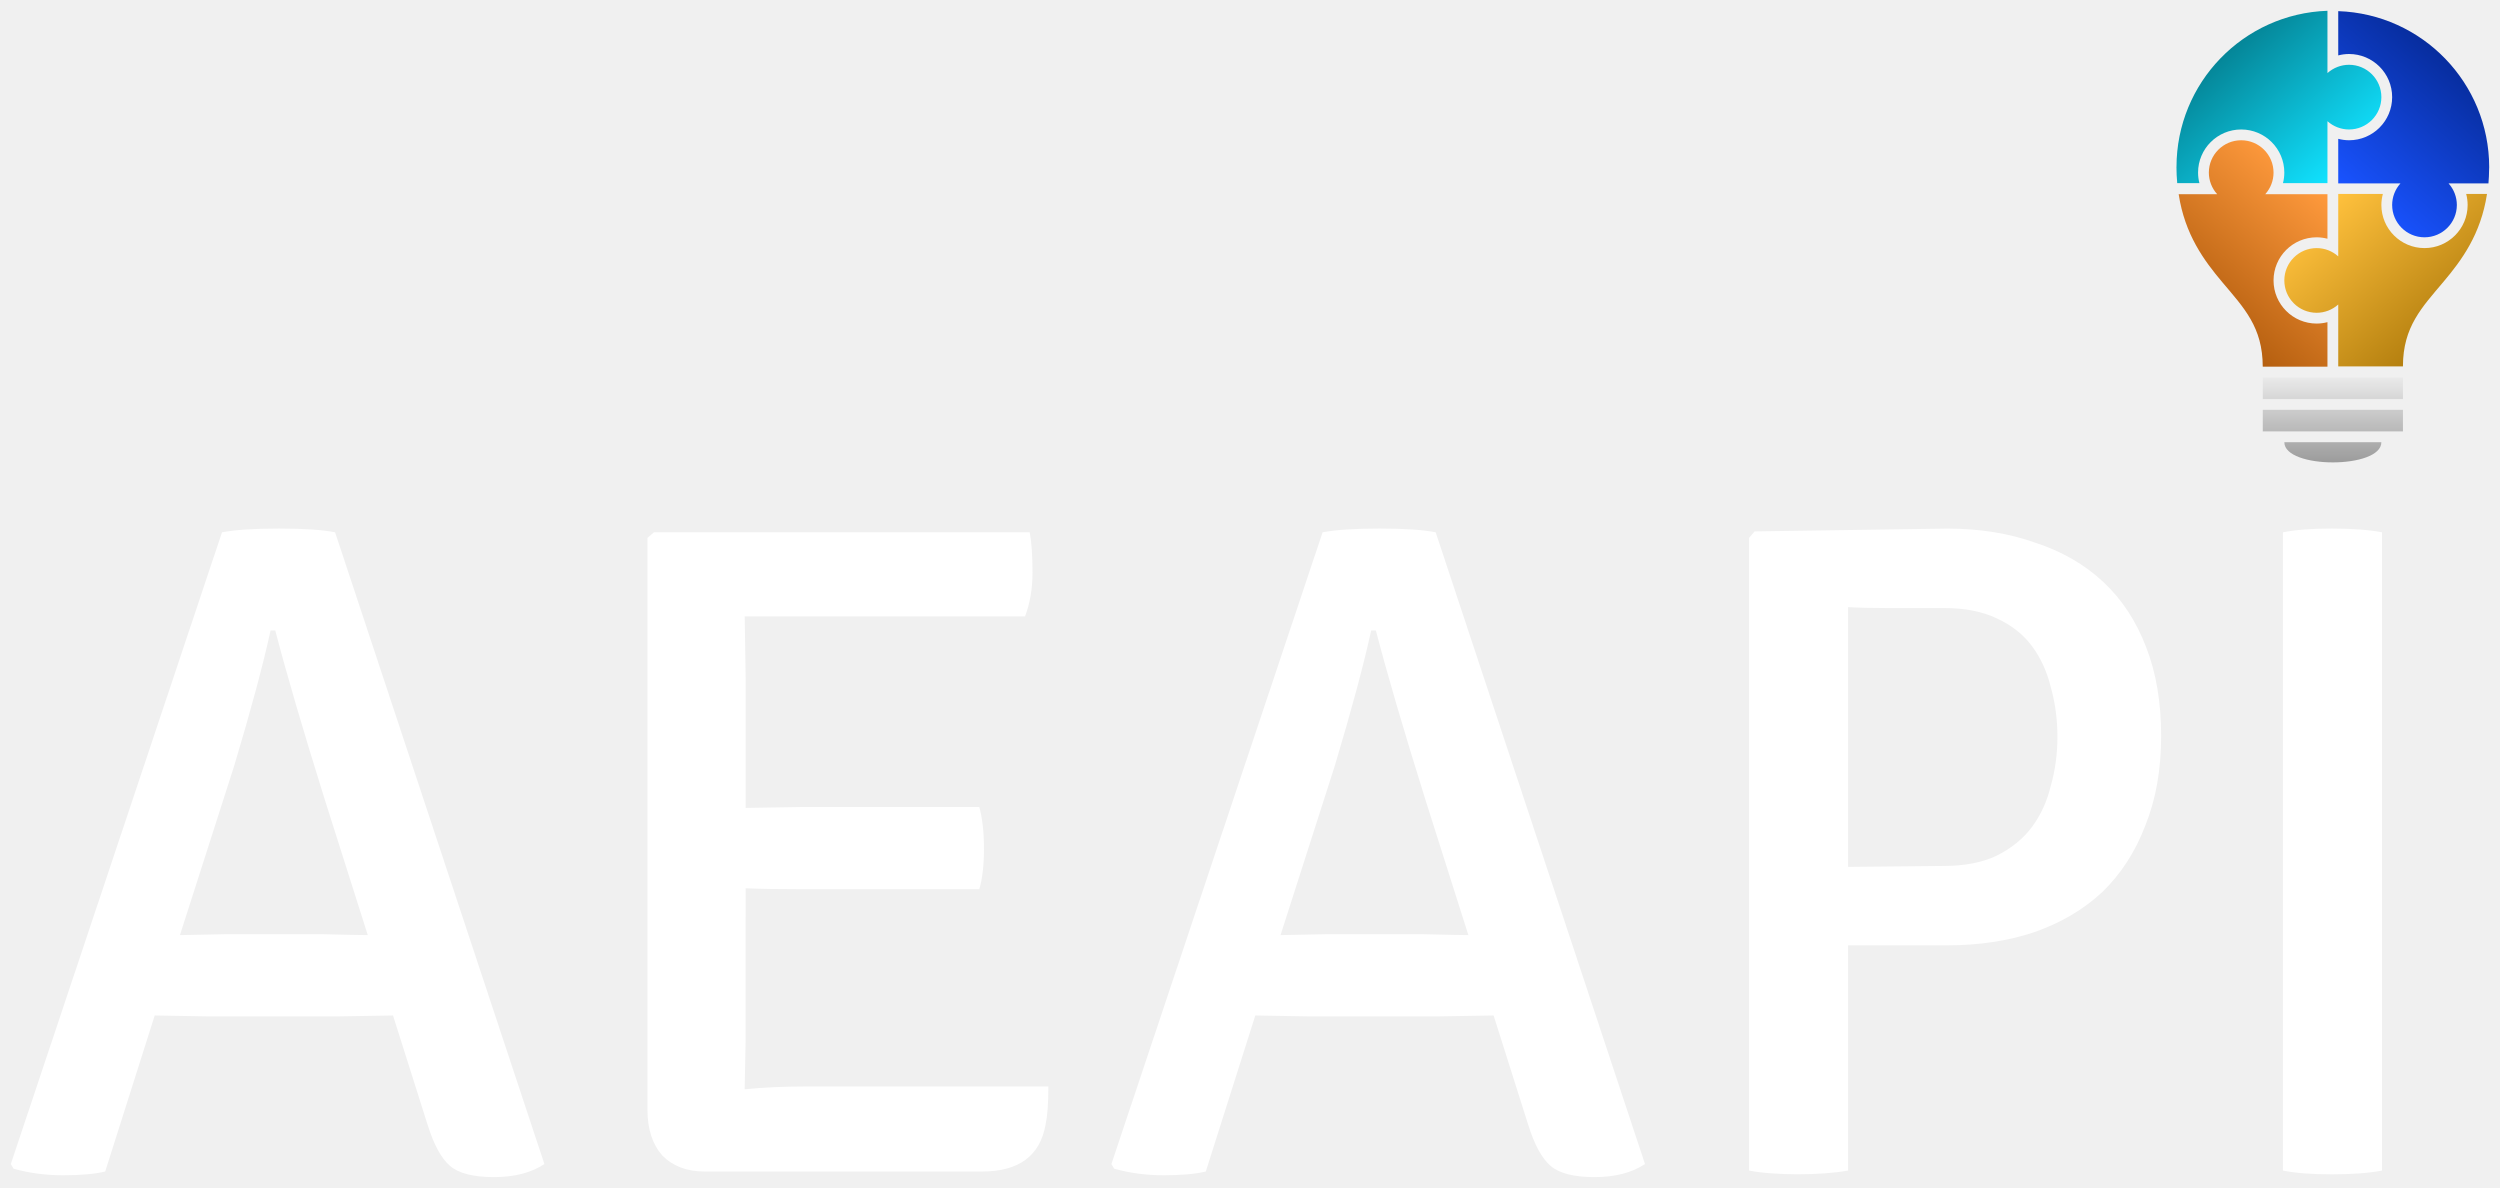
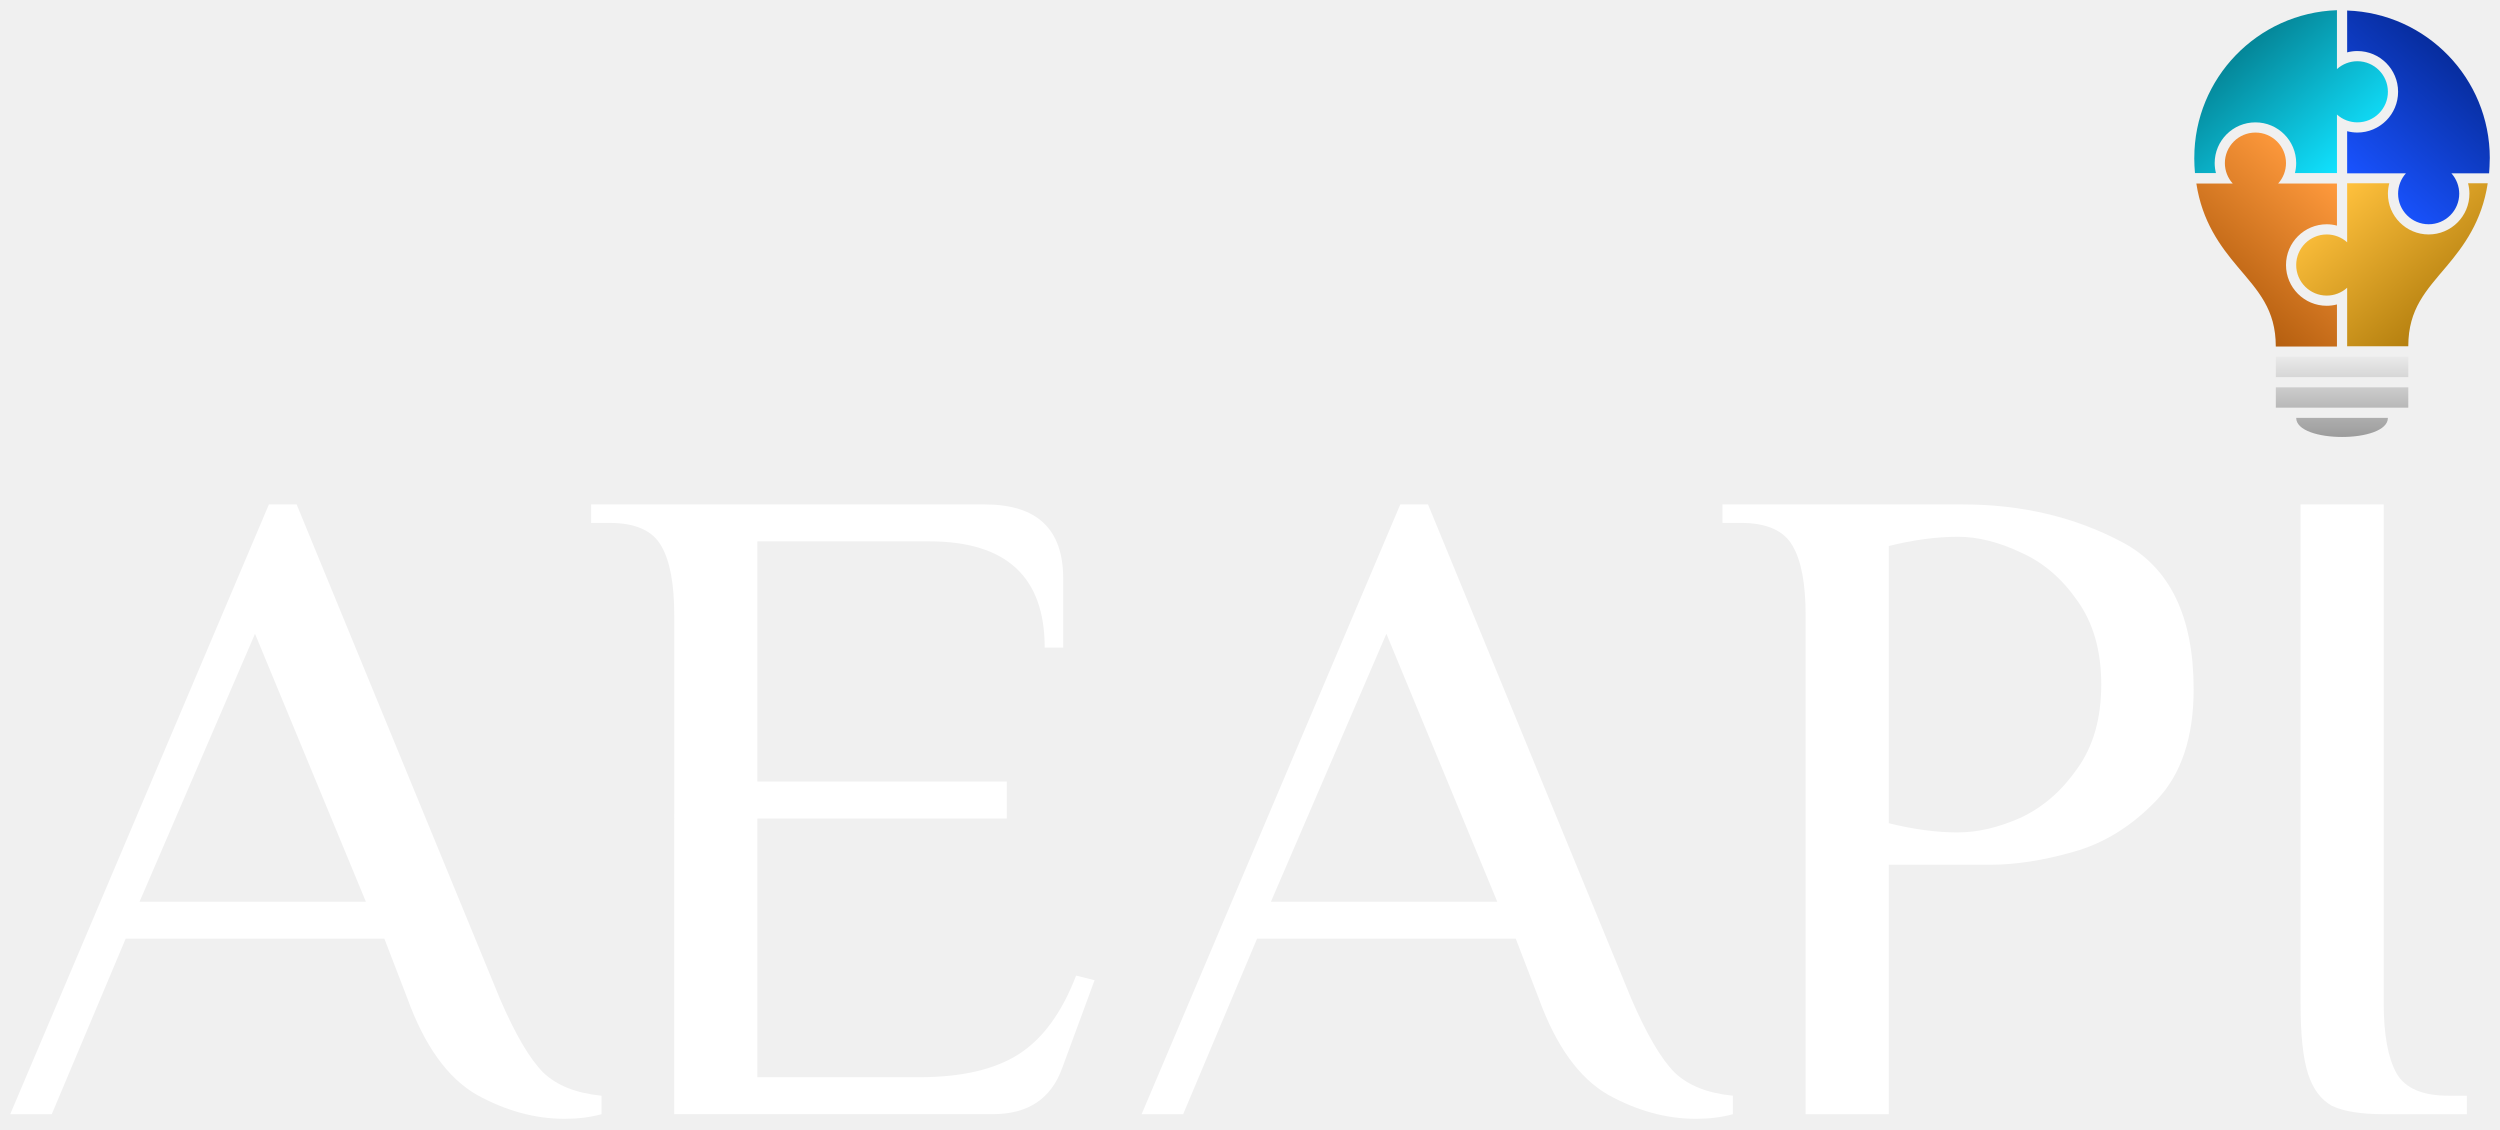
- <svg xmlns="http://www.w3.org/2000/svg" xmlns:xlink="http://www.w3.org/1999/xlink" width="231.85" height="110.169" viewBox="0 0 61.344 29.149" version="1.1" id="svg8">
+ <svg xmlns="http://www.w3.org/2000/svg" xmlns:xlink="http://www.w3.org/1999/xlink" width="245.343" height="110.798" viewBox="0 0 64.914 29.315" version="1.1" id="svg8">
  <defs id="defs2">
    <linearGradient id="linearGradient3216">
      <stop style="stop-color:#9a9a9a;stop-opacity:1" offset="0" id="stop3212" />
      <stop style="stop-color:#eaeaea;stop-opacity:1" offset="1" id="stop3214" />
    </linearGradient>
    <linearGradient id="linearGradient3207">
      <stop style="stop-color:#006270;stop-opacity:1" offset="0" id="stop3203" />
      <stop style="stop-color:#11e2ff;stop-opacity:1" offset="1" id="stop3205" />
    </linearGradient>
    <linearGradient id="linearGradient3183">
      <stop style="stop-color:#9c4b00;stop-opacity:1" offset="0" id="stop3179" />
      <stop style="stop-color:#ff9a3d;stop-opacity:1" offset="1" id="stop3181" />
    </linearGradient>
    <linearGradient id="linearGradient3175">
      <stop style="stop-color:#9c6a00;stop-opacity:1" offset="0" id="stop3171" />
      <stop style="stop-color:#ffc13d;stop-opacity:1" offset="1" id="stop3173" />
    </linearGradient>
    <linearGradient id="linearGradient3167">
      <stop style="stop-color:#001e78;stop-opacity:1" offset="0" id="stop3163" />
      <stop style="stop-color:#1953ff;stop-opacity:1" offset="1" id="stop3165" />
    </linearGradient>
    <linearGradient xlink:href="#linearGradient3167" id="linearGradient3169" x1="29" y1="0" x2="15" y2="16" gradientUnits="userSpaceOnUse" />
    <linearGradient xlink:href="#linearGradient3175" id="linearGradient3177" x1="29" y1="33" x2="15" y2="17" gradientUnits="userSpaceOnUse" />
    <linearGradient xlink:href="#linearGradient3183" id="linearGradient3185" x1="-6.2551182e-005" y1="33" x2="14" y2="17" gradientUnits="userSpaceOnUse" />
    <linearGradient xlink:href="#linearGradient3207" id="linearGradient3209" x1="-6.2551175e-005" y1="0" x2="14" y2="16" gradientUnits="userSpaceOnUse" />
    <linearGradient xlink:href="#linearGradient3216" id="linearGradient3218" x1="216.35" y1="43.008" x2="216.35" y2="35.008" gradientUnits="userSpaceOnUse" />
+     <linearGradient xlink:href="#linearGradient3167" id="linearGradient3231" gradientUnits="userSpaceOnUse" x1="29" y1="0" x2="15" y2="16" />
+     <linearGradient xlink:href="#linearGradient3216" id="linearGradient3233" gradientUnits="userSpaceOnUse" x1="216.35" y1="43.008" x2="216.35" y2="35.008" />
  </defs>
-   <g id="layer1" transform="translate(52.61229,-286.9437)">
-     <path style="opacity:1;fill:url(#linearGradient3185);fill-opacity:1;stroke:none;stroke-width:0.5;stroke-linecap:round;stroke-linejoin:round;stroke-miterlimit:4;stroke-dasharray:none;stroke-opacity:1" d="m 6,12 a 3,3 0 0 0 -3,3 3,3 0 0 0 0.77,2 H 2.209 0.234 0.201 C 0.773,20.751 2.56,23.156 4.234,25.145 6.257,27.546 7.998,29.333 7.998,33 H 8 10 14 V 28.975 28.869 A 4,4 0 0 1 13,29 4,4 0 0 1 9,25 a 4,4 0 0 1 4,-4 4,4 0 0 1 1,0.133 V 17 H 8.232 A 3,3 0 0 0 9,15 3,3 0 0 0 6,12 Z" id="rect4592" transform="matrix(0.2645833,0,0,0.2645833,0.7937496,287.2104)" />
-     <path style="opacity:1;fill:url(#linearGradient3209);fill-opacity:1;stroke:none;stroke-width:0.5;stroke-linecap:round;stroke-linejoin:round;stroke-miterlimit:4;stroke-dasharray:none;stroke-opacity:1" d="M 14,-0.008 A 14.5,14.5 0 0 0 0,14.475 h -0.004 c 0,0.524 0.029,1.02 0.07,1.5 H 0.082 2.07 2.125 A 4,4 0 0 1 2,15 4,4 0 0 1 6,11 4,4 0 0 1 10,15 4,4 0 0 1 9.875,15.975 H 14 V 10.232 A 3,3 0 0 0 16,11 3,3 0 0 0 19,8 3,3 0 0 0 16,5 3,3 0 0 0 14,5.77 Z" id="rect4574" transform="matrix(0.2645833,0,0,0.2645833,0.7937496,287.2104)" />
-     <path style="opacity:1;fill:url(#linearGradient3169);fill-opacity:1;stroke:none;stroke-width:0.5;stroke-linecap:round;stroke-linejoin:round;stroke-miterlimit:4;stroke-dasharray:none;stroke-opacity:1" d="M 15,0.025 V 4.131 A 4,4 0 0 1 16,4 4,4 0 0 1 20,8 4,4 0 0 1 16,12 4,4 0 0 1 15,11.867 V 16 h 5.77 A 3,3 0 0 0 20,18 a 3,3 0 0 0 3,3 3,3 0 0 0 3,-3 3,3 0 0 0 -0.77,-2 h 1.697 1.977 0.027 c 0.037,-0.424 0.055,-0.867 0.061,-1.324 A 14.5,14.5 0 0 0 29,14.5 14.5,14.5 0 0 0 15,0.025 Z" id="rect4555" transform="matrix(0.2645833,0,0,0.2645833,0.7937496,287.2104)" />
-     <path style="opacity:1;fill:url(#linearGradient3218);fill-opacity:1;stroke:none;stroke-width:0.736;stroke-linecap:round;stroke-linejoin:round;stroke-miterlimit:4;stroke-dasharray:none;stroke-opacity:1" d="M 209.85 35.008 L 209.85 37.008 L 222.85 37.008 L 222.85 35.008 L 209.85 35.008 z M 209.85 38.008 L 209.85 40.008 L 222.85 40.008 L 222.85 38.008 L 209.85 38.008 z M 211.85 41.008 C 211.85 43.508 220.85 43.508 220.85 41.008 L 211.85 41.008 z " transform="matrix(0.2645833,0,0,0.2645833,-52.61229,286.9437)" id="rect844" />
-     <path style="opacity:1;fill:url(#linearGradient3177);fill-opacity:1;stroke:none;stroke-width:1.036;stroke-linecap:round;stroke-linejoin:round;stroke-miterlimit:4;stroke-dasharray:none;stroke-opacity:1" d="m 15,16.975 v 5.793 A 3,3 0 0 0 13,22 a 3,3 0 0 0 -3,3 3,3 0 0 0 3,3 3,3 0 0 0 2,-0.77 v 1.727 4.018 h 6 v -0.033 c 0.011,-3.643 1.748,-5.429 3.764,-7.822 1.675,-1.989 3.461,-4.393 4.033,-8.145 h -0.033 -1.9 A 4,4 0 0 1 27,18 a 4,4 0 0 1 -4,4 4,4 0 0 1 -4,-4 4,4 0 0 1 0.139,-1.025 z" id="path820-9" transform="matrix(0.2645833,0,0,0.2645833,0.7937496,287.2104)" />
+   <g id="layer1" transform="translate(52.47834,-286.8115)">
+     <g aria-label="AEAPI" style="font-style:normal;font-variant:normal;font-weight:normal;font-stretch:normal;font-size:3.528px;line-height:1.25;font-family:Philosopher;-inkscape-font-specification:Philosopher;letter-spacing:0px;word-spacing:0px;fill:#ffffff;fill-opacity:1;stroke:none;stroke-width:0.265" id="text3222">
+       <path d="m -37.82,315.862 q -1.151,0 -2.279,-0.624 -1.127,-0.648 -1.799,-2.495 l -0.6,-1.559 h -6.717 l -1.919,4.558 h -1.079 l 6.717,-15.833 h 0.72 l 5.278,12.834 q 0.6,1.391 1.127,1.919 0.528,0.504 1.511,0.6 v 0.48 q -0.432,0.12 -0.96,0.12 z m -11.035,-5.637 h 5.877 l -2.879,-6.957 z" style="font-size:23.989px;stroke-width:0.265;fill:#ffffff" id="path3235" />
+       <path d="m -34.971,302.788 q 0,-1.223 -0.336,-1.799 -0.336,-0.6 -1.343,-0.6 h -0.48 v -0.48 h 10.219 q 2.039,0 2.039,1.919 v 1.799 h -0.48 q 0,-2.759 -2.999,-2.759 h -4.462 v 6.237 h 6.477 v 0.96 h -6.477 v 6.717 h 4.198 q 1.655,0 2.591,-0.6 0.936,-0.6 1.487,-2.039 l 0.48,0.12 -0.84,2.279 q -0.432,1.199 -1.799,1.199 h -8.276 z" style="font-size:23.989px;stroke-width:0.265;fill:#ffffff" id="path3237" />
+       <path d="m -8.443,315.862 q -1.151,0 -2.279,-0.624 -1.127,-0.648 -1.799,-2.495 l -0.6,-1.559 h -6.717 l -1.919,4.558 h -1.079 l 6.717,-15.833 h 0.72 l 5.278,12.834 q 0.6,1.391 1.127,1.919 0.528,0.504 1.511,0.6 v 0.48 q -0.432,0.12 -0.96,0.12 z m -11.035,-5.637 h 5.877 l -2.879,-6.957 z" style="font-size:23.989px;stroke-width:0.265;fill:#ffffff" id="path3239" />
+       <path d="m -5.594,302.788 q 0,-1.223 -0.336,-1.799 -0.336,-0.6 -1.343,-0.6 h -0.48 v -0.48 h 6.237 q 2.303,0 4.15,0.984 1.847,0.984 1.847,3.814 0,1.871 -0.96,2.879 -0.96,1.008 -2.159,1.343 -1.175,0.336 -2.159,0.336 H -3.435 v 6.477 h -2.159 z m 3.958,5.637 q 0.768,0 1.631,-0.384 0.864,-0.408 1.463,-1.271 0.624,-0.864 0.624,-2.183 0,-1.319 -0.624,-2.183 -0.6,-0.864 -1.463,-1.247 -0.864,-0.408 -1.631,-0.408 -0.84,0 -1.799,0.24 v 7.197 q 0.96,0.24 1.799,0.24 z" style="font-size:23.989px;stroke-width:0.265;fill:#ffffff" id="path3241" />
+       <path d="m 9.416,315.742 q -0.888,0 -1.343,-0.216 -0.432,-0.24 -0.624,-0.84 -0.192,-0.6 -0.192,-1.823 v -12.954 h 2.159 v 12.954 q 0,1.223 0.336,1.823 0.336,0.576 1.343,0.576 h 0.48 v 0.48 z" style="font-size:23.989px;stroke-width:0.265;fill:#ffffff" id="path3243" />
+     </g>
+     <g id="g3229" transform="translate(3.70415,-0.1322447)">
+       <path transform="matrix(0.2645833,0,0,0.2645833,0.7937496,287.2104)" id="rect4592" d="m 6,12 a 3,3 0 0 0 -3,3 3,3 0 0 0 0.77,2 H 2.209 0.234 0.201 C 0.773,20.751 2.56,23.156 4.234,25.145 6.257,27.546 7.998,29.333 7.998,33 H 8 10 14 V 28.975 28.869 A 4,4 0 0 1 13,29 4,4 0 0 1 9,25 a 4,4 0 0 1 4,-4 4,4 0 0 1 1,0.133 V 17 H 8.232 A 3,3 0 0 0 9,15 3,3 0 0 0 6,12 Z" style="opacity:1;fill:url(#linearGradient3185);fill-opacity:1;stroke:none;stroke-width:0.5;stroke-linecap:round;stroke-linejoin:round;stroke-miterlimit:4;stroke-dasharray:none;stroke-opacity:1" />
+       <path transform="matrix(0.2645833,0,0,0.2645833,0.7937496,287.2104)" id="rect4574" d="M 14,-0.008 A 14.5,14.5 0 0 0 0,14.475 h -0.004 c 0,0.524 0.029,1.02 0.07,1.5 H 0.082 2.07 2.125 A 4,4 0 0 1 2,15 4,4 0 0 1 6,11 4,4 0 0 1 10,15 4,4 0 0 1 9.875,15.975 H 14 V 10.232 A 3,3 0 0 0 16,11 3,3 0 0 0 19,8 3,3 0 0 0 16,5 3,3 0 0 0 14,5.77 Z" style="opacity:1;fill:url(#linearGradient3209);fill-opacity:1;stroke:none;stroke-width:0.5;stroke-linecap:round;stroke-linejoin:round;stroke-miterlimit:4;stroke-dasharray:none;stroke-opacity:1" />
+       <path transform="matrix(0.2645833,0,0,0.2645833,0.7937496,287.2104)" id="rect4555" d="M 15,0.025 V 4.131 A 4,4 0 0 1 16,4 4,4 0 0 1 20,8 4,4 0 0 1 16,12 4,4 0 0 1 15,11.867 V 16 h 5.77 A 3,3 0 0 0 20,18 a 3,3 0 0 0 3,3 3,3 0 0 0 3,-3 3,3 0 0 0 -0.77,-2 h 1.697 1.977 0.027 c 0.037,-0.424 0.055,-0.867 0.061,-1.324 A 14.5,14.5 0 0 0 29,14.5 14.5,14.5 0 0 0 15,0.025 Z" style="opacity:1;fill:url(#linearGradient3231);fill-opacity:1;stroke:none;stroke-width:0.5;stroke-linecap:round;stroke-linejoin:round;stroke-miterlimit:4;stroke-dasharray:none;stroke-opacity:1" />
+       <path id="rect844" transform="matrix(0.2645833,0,0,0.2645833,-52.61229,286.9437)" d="m 209.85,35.008 v 2 h 13 v -2 z m 0,3 v 2 h 13 v -2 z m 2,3 c 0,2.5 9,2.5 9,0 z" style="opacity:1;fill:url(#linearGradient3233);fill-opacity:1;stroke:none;stroke-width:0.736;stroke-linecap:round;stroke-linejoin:round;stroke-miterlimit:4;stroke-dasharray:none;stroke-opacity:1" />
+       <path transform="matrix(0.2645833,0,0,0.2645833,0.7937496,287.2104)" id="path820-9" d="m 15,16.975 v 5.793 A 3,3 0 0 0 13,22 a 3,3 0 0 0 -3,3 3,3 0 0 0 3,3 3,3 0 0 0 2,-0.77 v 1.727 4.018 h 6 v -0.033 c 0.011,-3.643 1.748,-5.429 3.764,-7.822 1.675,-1.989 3.461,-4.393 4.033,-8.145 h -0.033 -1.9 A 4,4 0 0 1 27,18 a 4,4 0 0 1 -4,4 4,4 0 0 1 -4,-4 4,4 0 0 1 0.139,-1.025 z" style="opacity:1;fill:url(#linearGradient3177);fill-opacity:1;stroke:none;stroke-width:1.036;stroke-linecap:round;stroke-linejoin:round;stroke-miterlimit:4;stroke-dasharray:none;stroke-opacity:1" />
+     </g>
    <flowRoot xml:space="preserve" id="flowRoot820" style="font-style:normal;font-variant:normal;font-weight:normal;font-stretch:normal;font-size:2.667px;line-height:1.25;font-family:Signika;-inkscape-font-specification:Signika;letter-spacing:0px;word-spacing:0px;fill:#000000;fill-opacity:1;stroke:none">
      <flowRegion id="flowRegion822">
        <rect id="rect824" width="124" height="42" x="-129" y="41" />
      </flowRegion>
      <flowPara id="flowPara826" />
    </flowRoot>
-     <g aria-label="AEAPI" style="font-style:normal;font-variant:normal;font-weight:normal;font-stretch:normal;font-size:0.706px;line-height:1.25;font-family:Signika;-inkscape-font-specification:Signika;letter-spacing:0px;word-spacing:0px;fill:#3c4043;fill-opacity:1;stroke:none;stroke-width:0.265" id="text830">
-       <path d="m -42.969,311.861 -1.376,0.023 h -3.141 l -1.33,-0.023 -1.215,3.829 q -0.39,0.092 -1.032,0.092 -0.642,0 -1.215,-0.161 l -0.069,-0.115 5.182,-15.501 q 0.482,-0.092 1.399,-0.092 0.917,0 1.376,0.092 l 5.136,15.501 q -0.482,0.321 -1.238,0.321 -0.757,0 -1.078,-0.275 -0.321,-0.275 -0.55,-1.009 z m -5.228,-1.972 1.169,-0.023 h 2.293 q 0.94,0.023 1.147,0.023 l -1.055,-3.325 q -0.803,-2.568 -1.215,-4.15 h -0.115 q -0.275,1.261 -0.894,3.325 z" style="font-size:22.931px;fill:#ffffff;fill-opacity:1;stroke-width:0.265" id="path832" />
-       <path d="m -34.317,312.503 -0.023,1.169 q 0.688,-0.069 1.513,-0.069 h 5.939 q 0,0.619 -0.069,0.94 -0.206,1.147 -1.559,1.147 h -6.81 q -0.642,0 -1.032,-0.39 -0.367,-0.413 -0.367,-1.124 v -14.034 l 0.161,-0.138 h 9.218 q 0.069,0.367 0.069,0.986 0,0.596 -0.183,1.078 h -6.879 l 0.023,1.49 v 3.21 l 1.422,-0.023 h 4.311 q 0.115,0.413 0.115,1.032 0,0.596 -0.115,0.986 h -4.311 q -0.894,0 -1.422,-0.023 z" style="font-size:22.931px;fill:#ffffff;fill-opacity:1;stroke-width:0.265" id="path834" />
-       <path d="m -15.963,311.861 -1.376,0.023 h -3.141 l -1.33,-0.023 -1.215,3.829 q -0.39,0.092 -1.032,0.092 -0.642,0 -1.215,-0.161 l -0.069,-0.115 5.182,-15.501 q 0.482,-0.092 1.399,-0.092 0.917,0 1.376,0.092 l 5.136,15.501 q -0.482,0.321 -1.238,0.321 -0.757,0 -1.078,-0.275 -0.321,-0.275 -0.55,-1.009 z m -5.228,-1.972 1.169,-0.023 h 2.293 q 0.94,0.023 1.147,0.023 l -1.055,-3.325 q -0.803,-2.568 -1.215,-4.15 h -0.115 q -0.275,1.261 -0.894,3.325 z" style="font-size:22.931px;fill:#ffffff;fill-opacity:1;stroke-width:0.265" id="path836" />
-       <path d="m -9.558,299.983 4.724,-0.069 q 1.192,0 2.155,0.344 0.986,0.321 1.674,0.963 0.688,0.642 1.055,1.605 0.367,0.94 0.367,2.178 0,1.238 -0.39,2.201 -0.367,0.963 -1.055,1.628 -0.688,0.642 -1.674,0.986 -0.963,0.321 -2.133,0.321 H -7.265 v 5.526 q -0.252,0.046 -0.573,0.069 -0.321,0.023 -0.665,0.023 -0.321,0 -0.642,-0.023 -0.321,-0.023 -0.55,-0.069 v -15.524 z m 2.293,8.232 2.339,-0.023 q 0.78,0 1.307,-0.252 0.55,-0.275 0.871,-0.711 0.321,-0.436 0.459,-1.009 0.161,-0.573 0.161,-1.192 0,-0.642 -0.161,-1.215 -0.138,-0.573 -0.459,-1.009 -0.321,-0.436 -0.871,-0.688 -0.527,-0.252 -1.284,-0.252 -0.803,0 -1.399,0 -0.573,0 -0.963,-0.023 z" style="font-size:22.931px;fill:#ffffff;fill-opacity:1;stroke-width:0.265" id="path838" />
-       <path d="m 3.406,315.667 v -15.662 q 0.459,-0.092 1.192,-0.092 0.757,0 1.238,0.092 v 15.662 q -0.482,0.092 -1.238,0.092 -0.734,0 -1.192,-0.092 z" style="font-size:22.931px;fill:#ffffff;fill-opacity:1;stroke-width:0.265" id="path840" />
-     </g>
    <flowRoot xml:space="preserve" id="flowRoot836" style="font-style:normal;font-variant:normal;font-weight:normal;font-stretch:normal;font-size:2.667px;line-height:1.25;font-family:'Baskerville Old Face';-inkscape-font-specification:'Baskerville Old Face';letter-spacing:0px;word-spacing:0px;fill:#000000;fill-opacity:1;stroke:none">
      <flowRegion id="flowRegion838">
        <rect id="rect840" width="280" height="88" x="11.85" y="143.008" />
      </flowRegion>
      <flowPara id="flowPara842" />
    </flowRoot>
    <text xml:space="preserve" style="font-style:normal;font-variant:normal;font-weight:normal;font-stretch:normal;font-size:0.706px;line-height:1.25;font-family:'Baskerville Old Face';-inkscape-font-specification:'Baskerville Old Face';letter-spacing:0px;word-spacing:0px;fill:#000000;fill-opacity:1;stroke:none;stroke-width:0.265" x="-53.975" y="321.342" id="text846">
      <tspan id="tspan844" x="-53.975" y="321.99" style="stroke-width:0.265" />
    </text>
  </g>
</svg>
